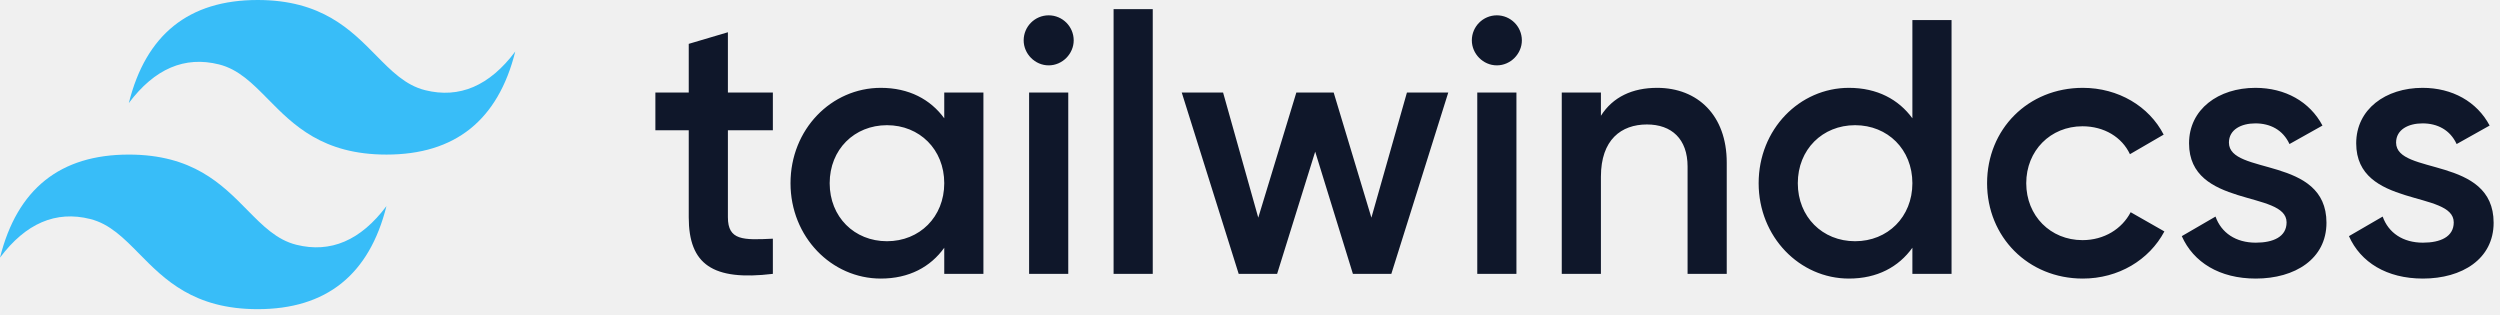
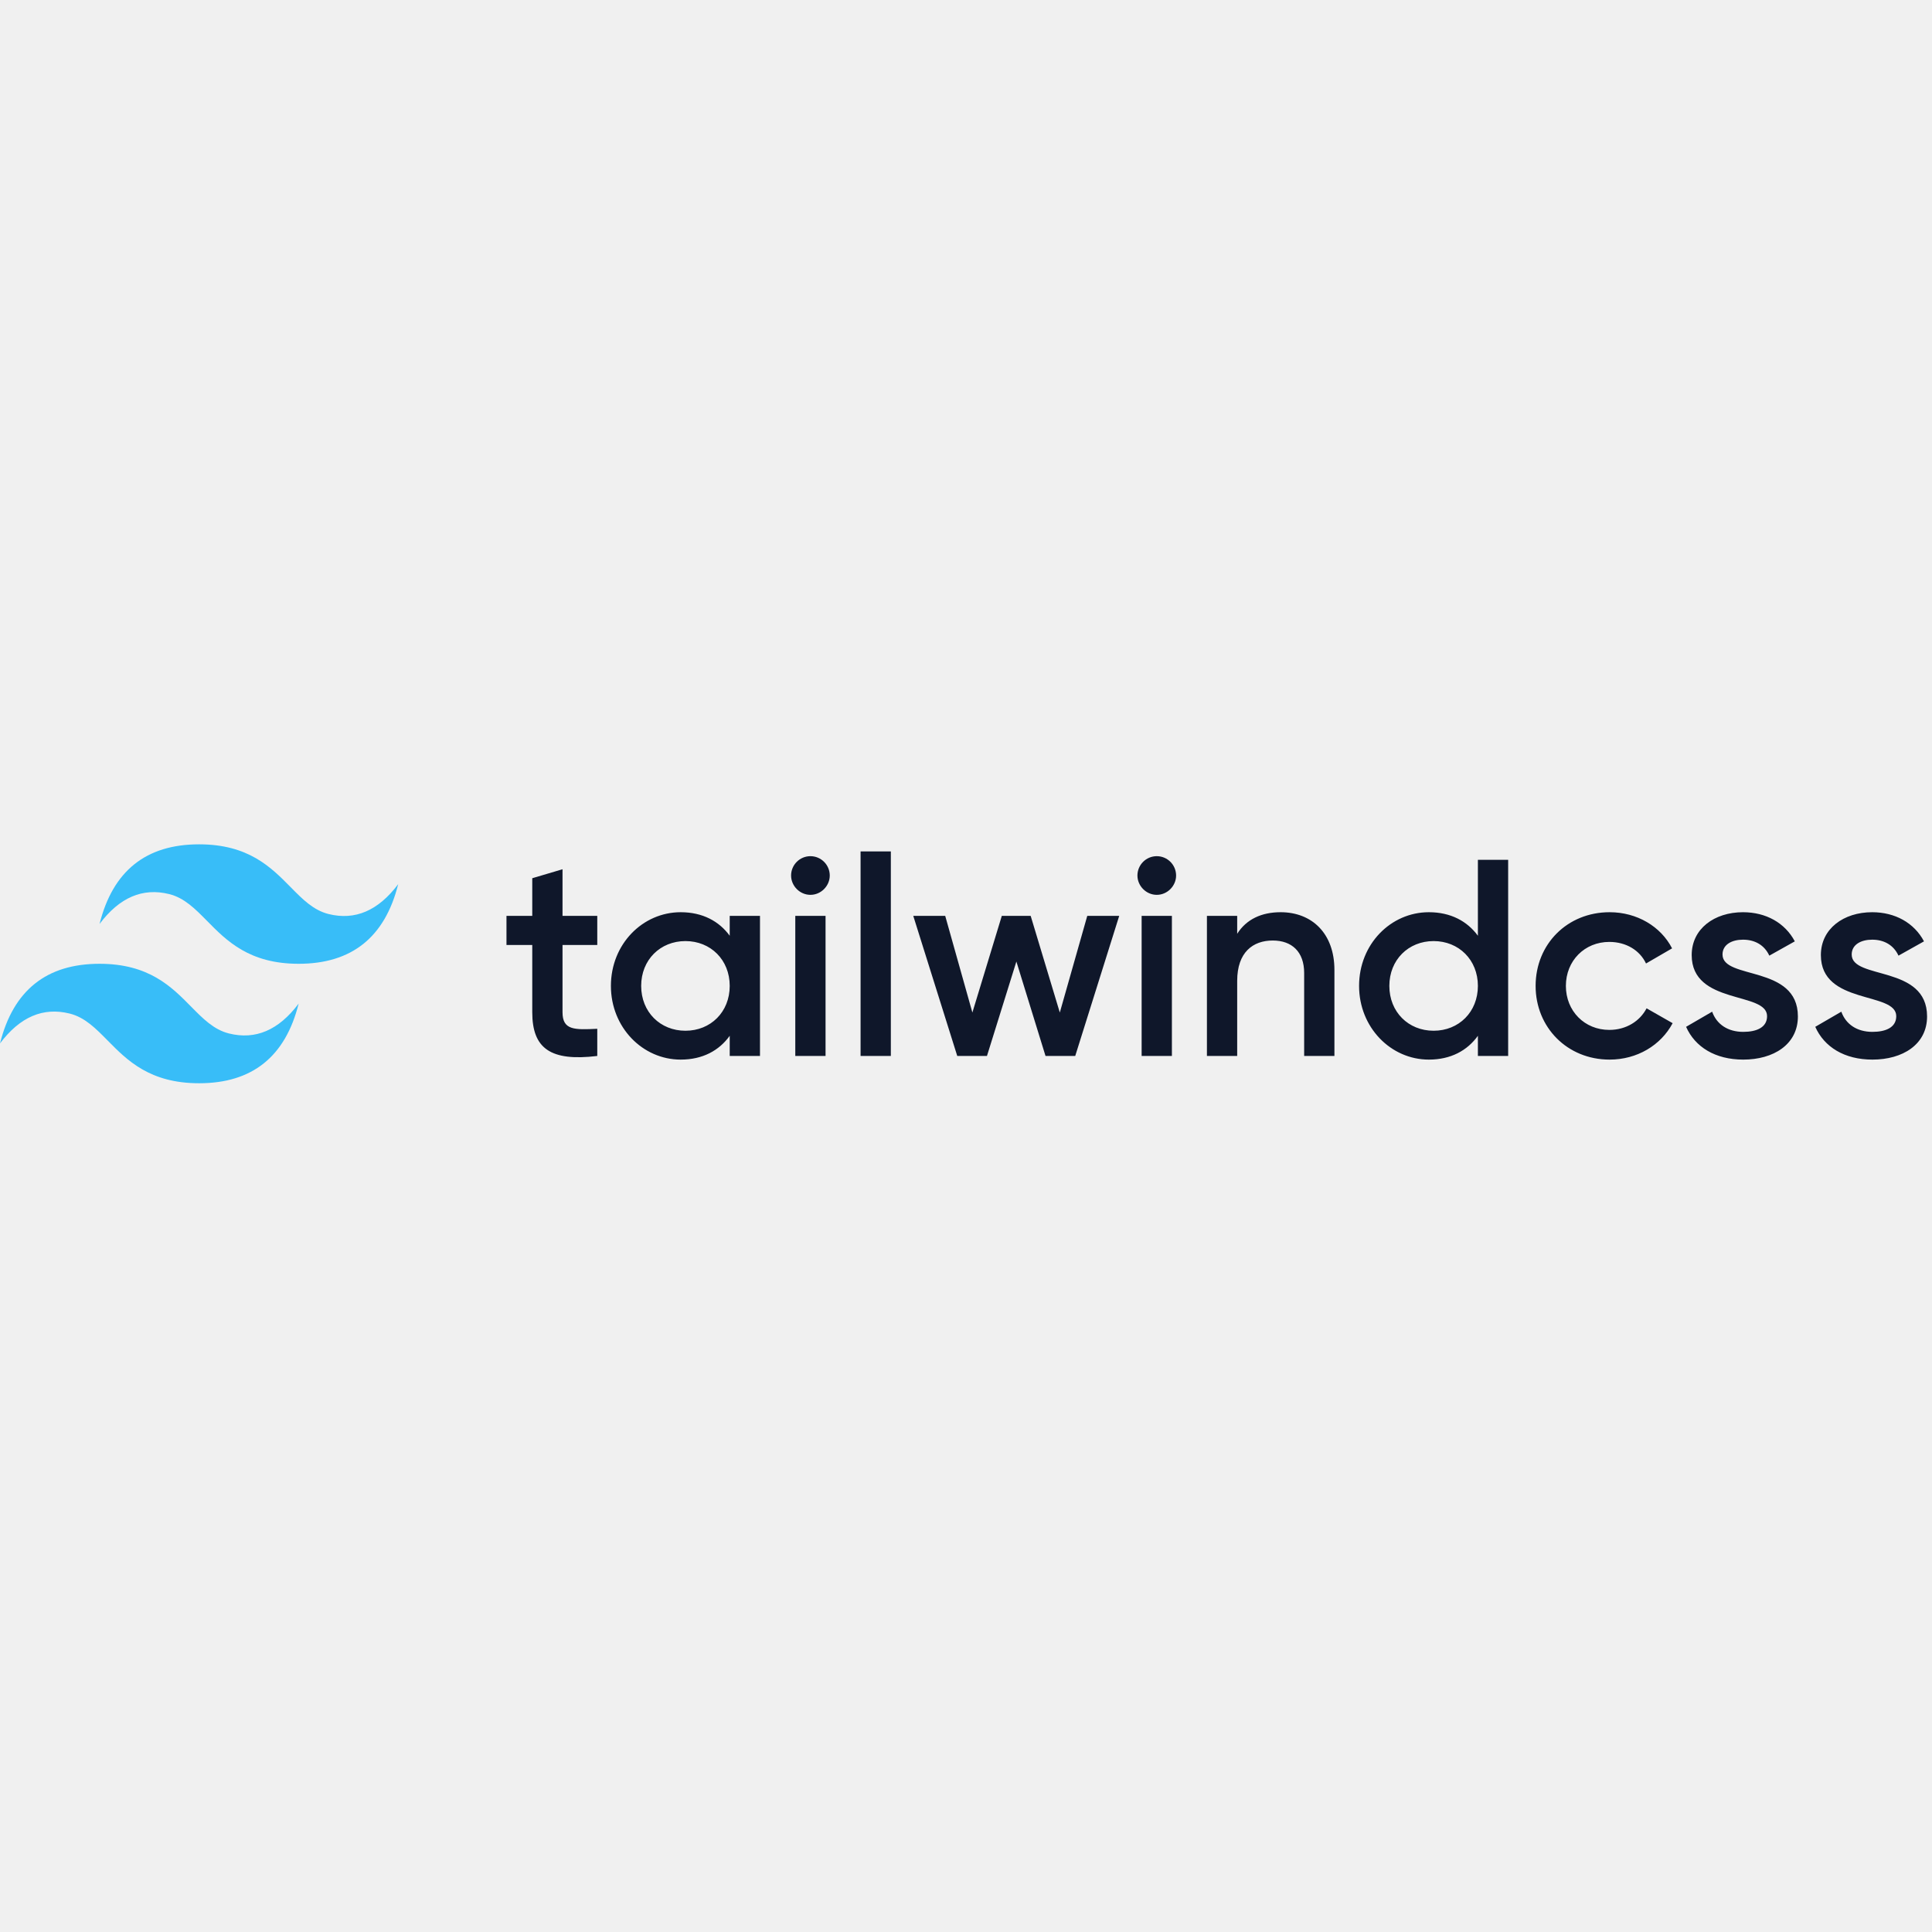
- <svg xmlns="http://www.w3.org/2000/svg" fill="none" viewBox="0 0 262 33">
+ <svg xmlns="http://www.w3.org/2000/svg" fill="none" viewBox="0 0 262 33" width="32" height="32">
  <g fill-rule="evenodd" clip-path="url(#prefix__clip0)" clip-rule="evenodd">
    <path fill="#38bdf8" d="M27 0c-7.2 0-11.7 3.6-13.5 10.8 2.7-3.6 5.85-4.95 9.45-4.05 2.054.513 3.522 2.004 5.147 3.653C30.744 13.09 33.808 16.2 40.5 16.2c7.2 0 11.7-3.6 13.5-10.8-2.7 3.6-5.85 4.95-9.45 4.05-2.054-.513-3.522-2.004-5.147-3.653C36.756 3.11 33.692 0 27 0zM13.5 16.2C6.3 16.2 1.8 19.8 0 27c2.7-3.6 5.85-4.95 9.45-4.05 2.054.514 3.522 2.004 5.147 3.653C17.244 29.29 20.308 32.4 27 32.4c7.2 0 11.7-3.6 13.5-10.8-2.7 3.6-5.85 4.95-9.45 4.05-2.054-.513-3.522-2.004-5.147-3.653C23.256 19.31 20.192 16.2 13.5 16.2z" />
    <path fill="#0f172a" d="M80.996 13.652h-4.712v9.12c0 2.432 1.596 2.394 4.712 2.242V28.7c-6.308.76-8.816-.988-8.816-5.928v-9.12h-3.496V9.7h3.496V4.596l4.104-1.216V9.7h4.712v3.952zM98.958 9.7h4.104v19h-4.104v-2.736c-1.444 2.014-3.686 3.23-6.65 3.23-5.168 0-9.462-4.37-9.462-9.994 0-5.662 4.294-9.994 9.462-9.994 2.964 0 5.206 1.216 6.65 3.192V9.7zm-6.004 15.58c3.42 0 6.004-2.546 6.004-6.08 0-3.534-2.584-6.08-6.004-6.08-3.42 0-6.004 2.546-6.004 6.08 0 3.534 2.584 6.08 6.004 6.08zm16.948-18.43c-1.444 0-2.622-1.216-2.622-2.622a2.627 2.627 0 012.622-2.622 2.627 2.627 0 012.622 2.622c0 1.406-1.178 2.622-2.622 2.622zM107.85 28.7v-19h4.104v19h-4.104zm8.854 0V.96h4.104V28.7h-4.104zm30.742-19h4.332l-5.966 19h-4.028l-3.952-12.806-3.99 12.806h-4.028l-5.966-19h4.332l3.686 13.11 3.99-13.11h3.914l3.952 13.11 3.724-13.11zm9.424-2.85c-1.444 0-2.622-1.216-2.622-2.622a2.627 2.627 0 012.622-2.622 2.627 2.627 0 012.622 2.622c0 1.406-1.178 2.622-2.622 2.622zm-2.052 21.85v-19h4.104v19h-4.104zm18.848-19.494c4.256 0 7.296 2.888 7.296 7.828V28.7h-4.104V17.452c0-2.888-1.672-4.408-4.256-4.408-2.698 0-4.826 1.596-4.826 5.472V28.7h-4.104v-19h4.104v2.432c1.254-1.976 3.306-2.926 5.89-2.926zM200.418 2.1h4.104v26.6h-4.104v-2.736c-1.444 2.014-3.686 3.23-6.65 3.23-5.168 0-9.462-4.37-9.462-9.994 0-5.662 4.294-9.994 9.462-9.994 2.964 0 5.206 1.216 6.65 3.192V2.1zm-6.004 23.18c3.42 0 6.004-2.546 6.004-6.08 0-3.534-2.584-6.08-6.004-6.08-3.42 0-6.004 2.546-6.004 6.08 0 3.534 2.584 6.08 6.004 6.08zm23.864 3.914c-5.738 0-10.032-4.37-10.032-9.994 0-5.662 4.294-9.994 10.032-9.994 3.724 0 6.954 1.938 8.474 4.902l-3.534 2.052c-.836-1.786-2.698-2.926-4.978-2.926-3.344 0-5.89 2.546-5.89 5.966 0 3.42 2.546 5.966 5.89 5.966 2.28 0 4.142-1.178 5.054-2.926l3.534 2.014c-1.596 3.002-4.826 4.94-8.55 4.94zm15.314-14.25c0 3.458 10.222 1.368 10.222 8.398 0 3.8-3.306 5.852-7.41 5.852-3.8 0-6.536-1.71-7.752-4.446l3.534-2.052c.608 1.71 2.128 2.736 4.218 2.736 1.824 0 3.23-.608 3.23-2.128 0-3.382-10.222-1.482-10.222-8.284 0-3.572 3.078-5.814 6.954-5.814 3.116 0 5.7 1.444 7.03 3.952l-3.458 1.938c-.684-1.482-2.014-2.166-3.572-2.166-1.482 0-2.774.646-2.774 2.014zm17.518 0c0 3.458 10.222 1.368 10.222 8.398 0 3.8-3.306 5.852-7.41 5.852-3.8 0-6.536-1.71-7.752-4.446l3.534-2.052c.608 1.71 2.128 2.736 4.218 2.736 1.824 0 3.23-.608 3.23-2.128 0-3.382-10.222-1.482-10.222-8.284 0-3.572 3.078-5.814 6.954-5.814 3.116 0 5.7 1.444 7.03 3.952l-3.458 1.938c-.684-1.482-2.014-2.166-3.572-2.166-1.482 0-2.774.646-2.774 2.014z" />
  </g>
  <defs>
    <clipPath id="prefix__clip0">
      <path fill="#fff" d="M0 0h262v32.4H0z" />
    </clipPath>
  </defs>
</svg>
